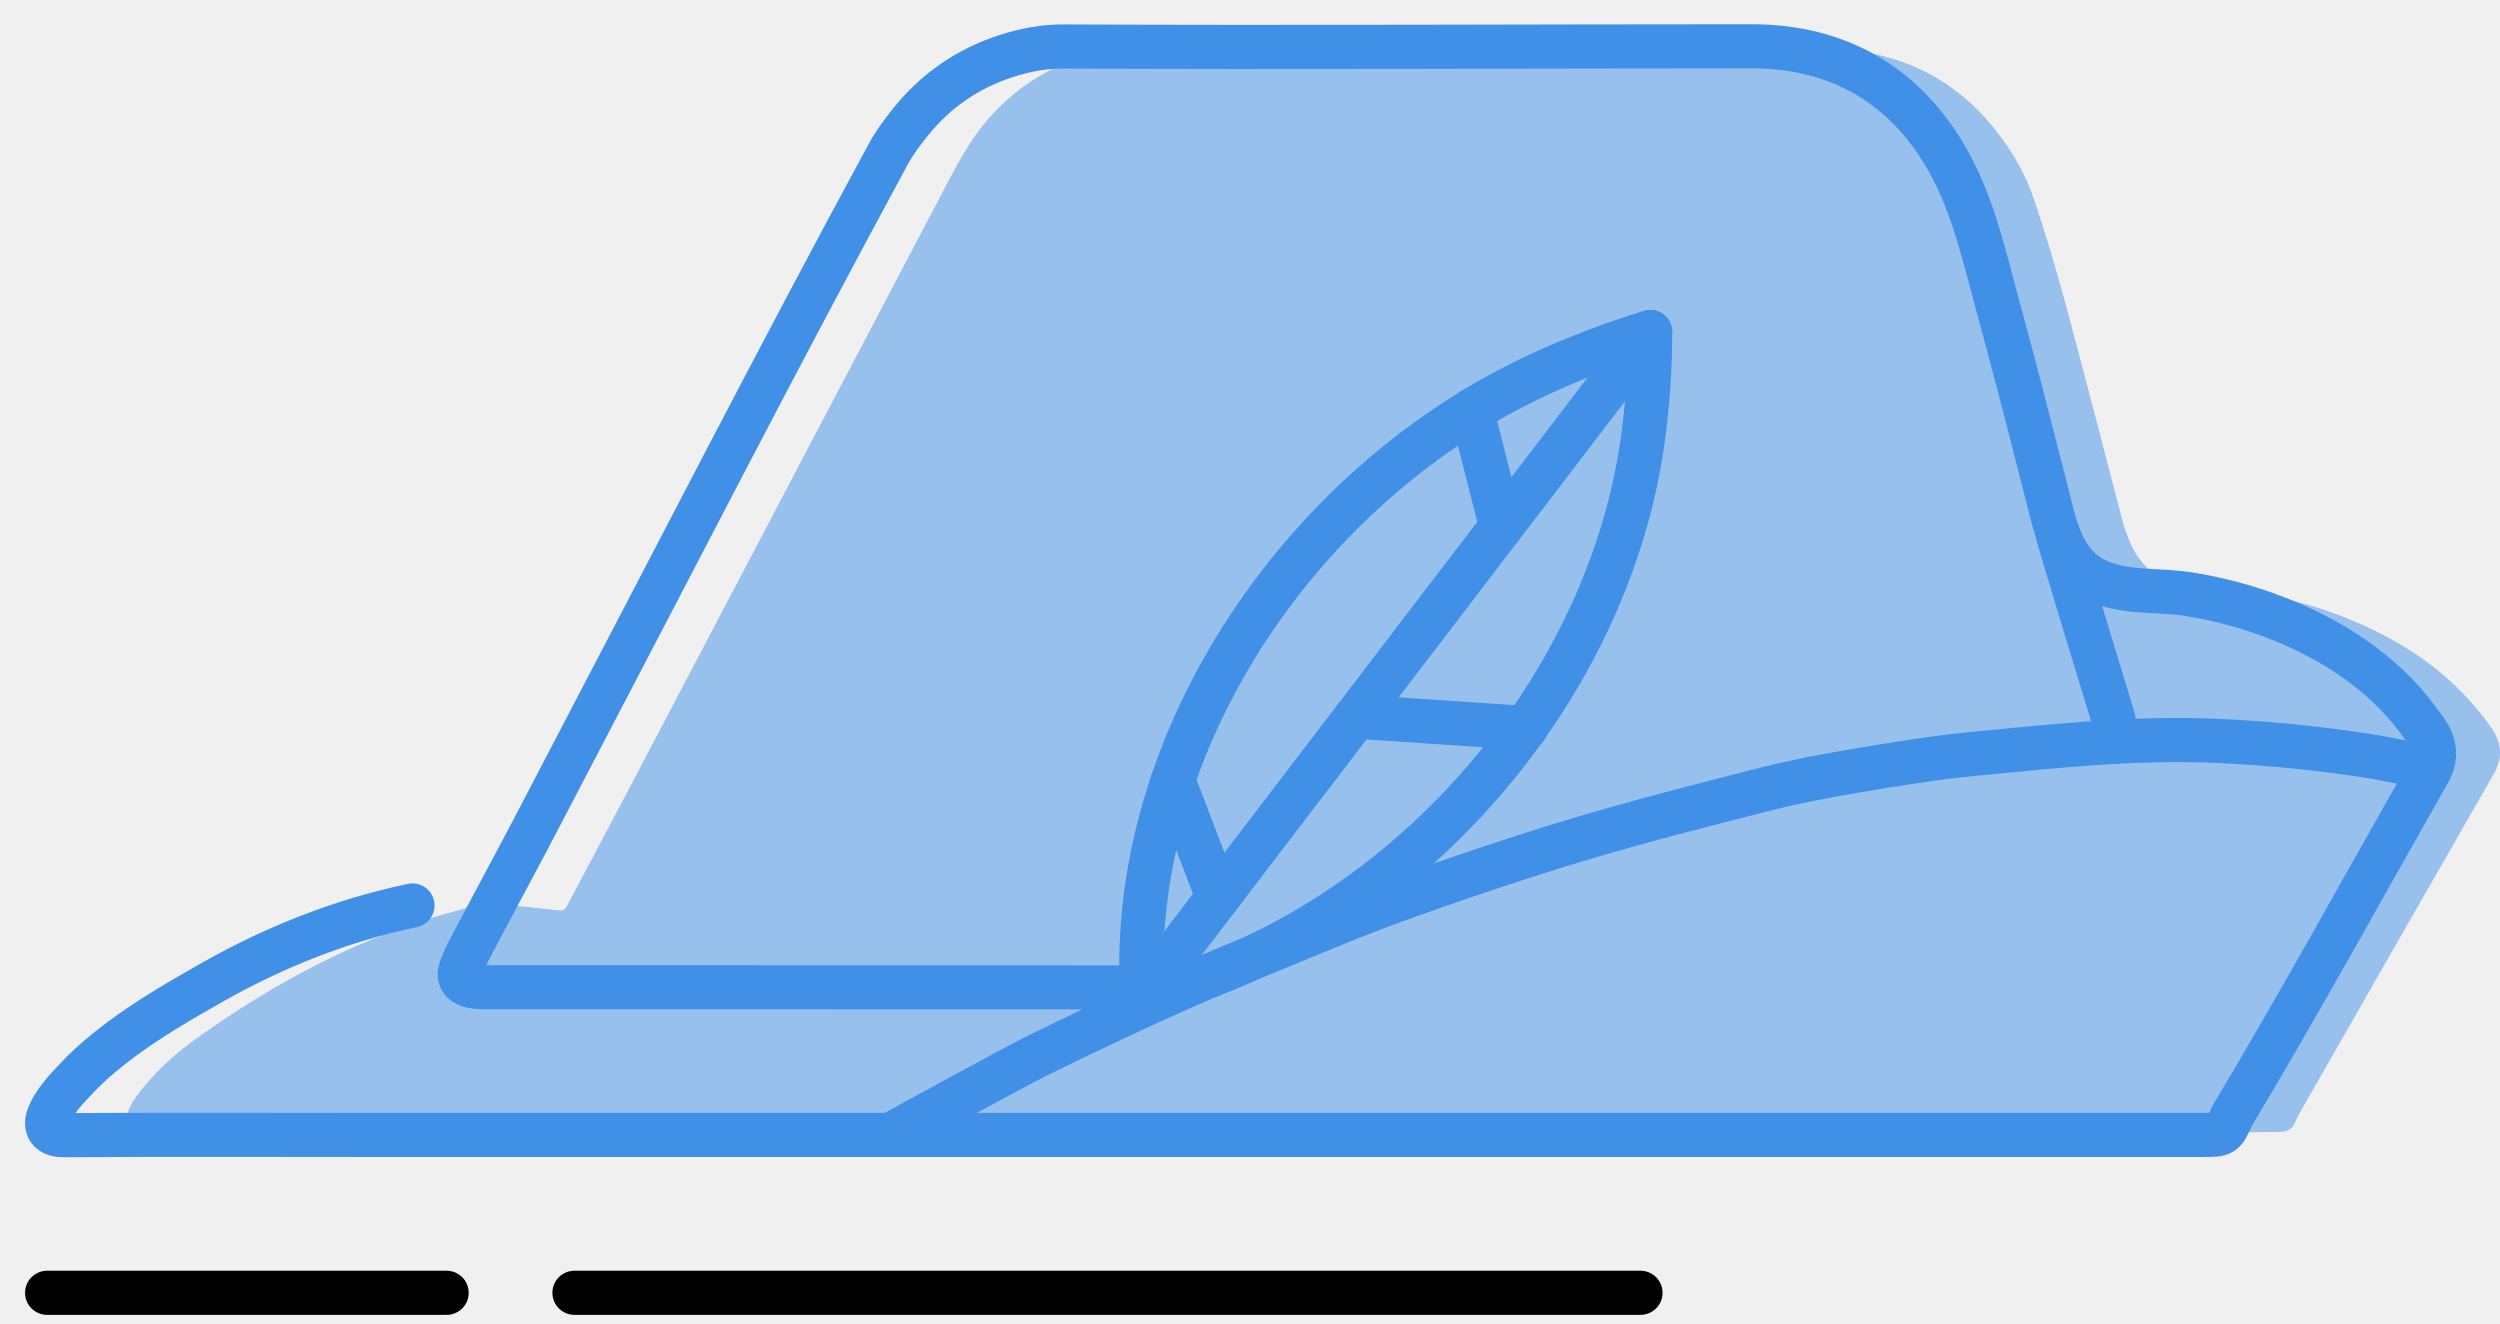
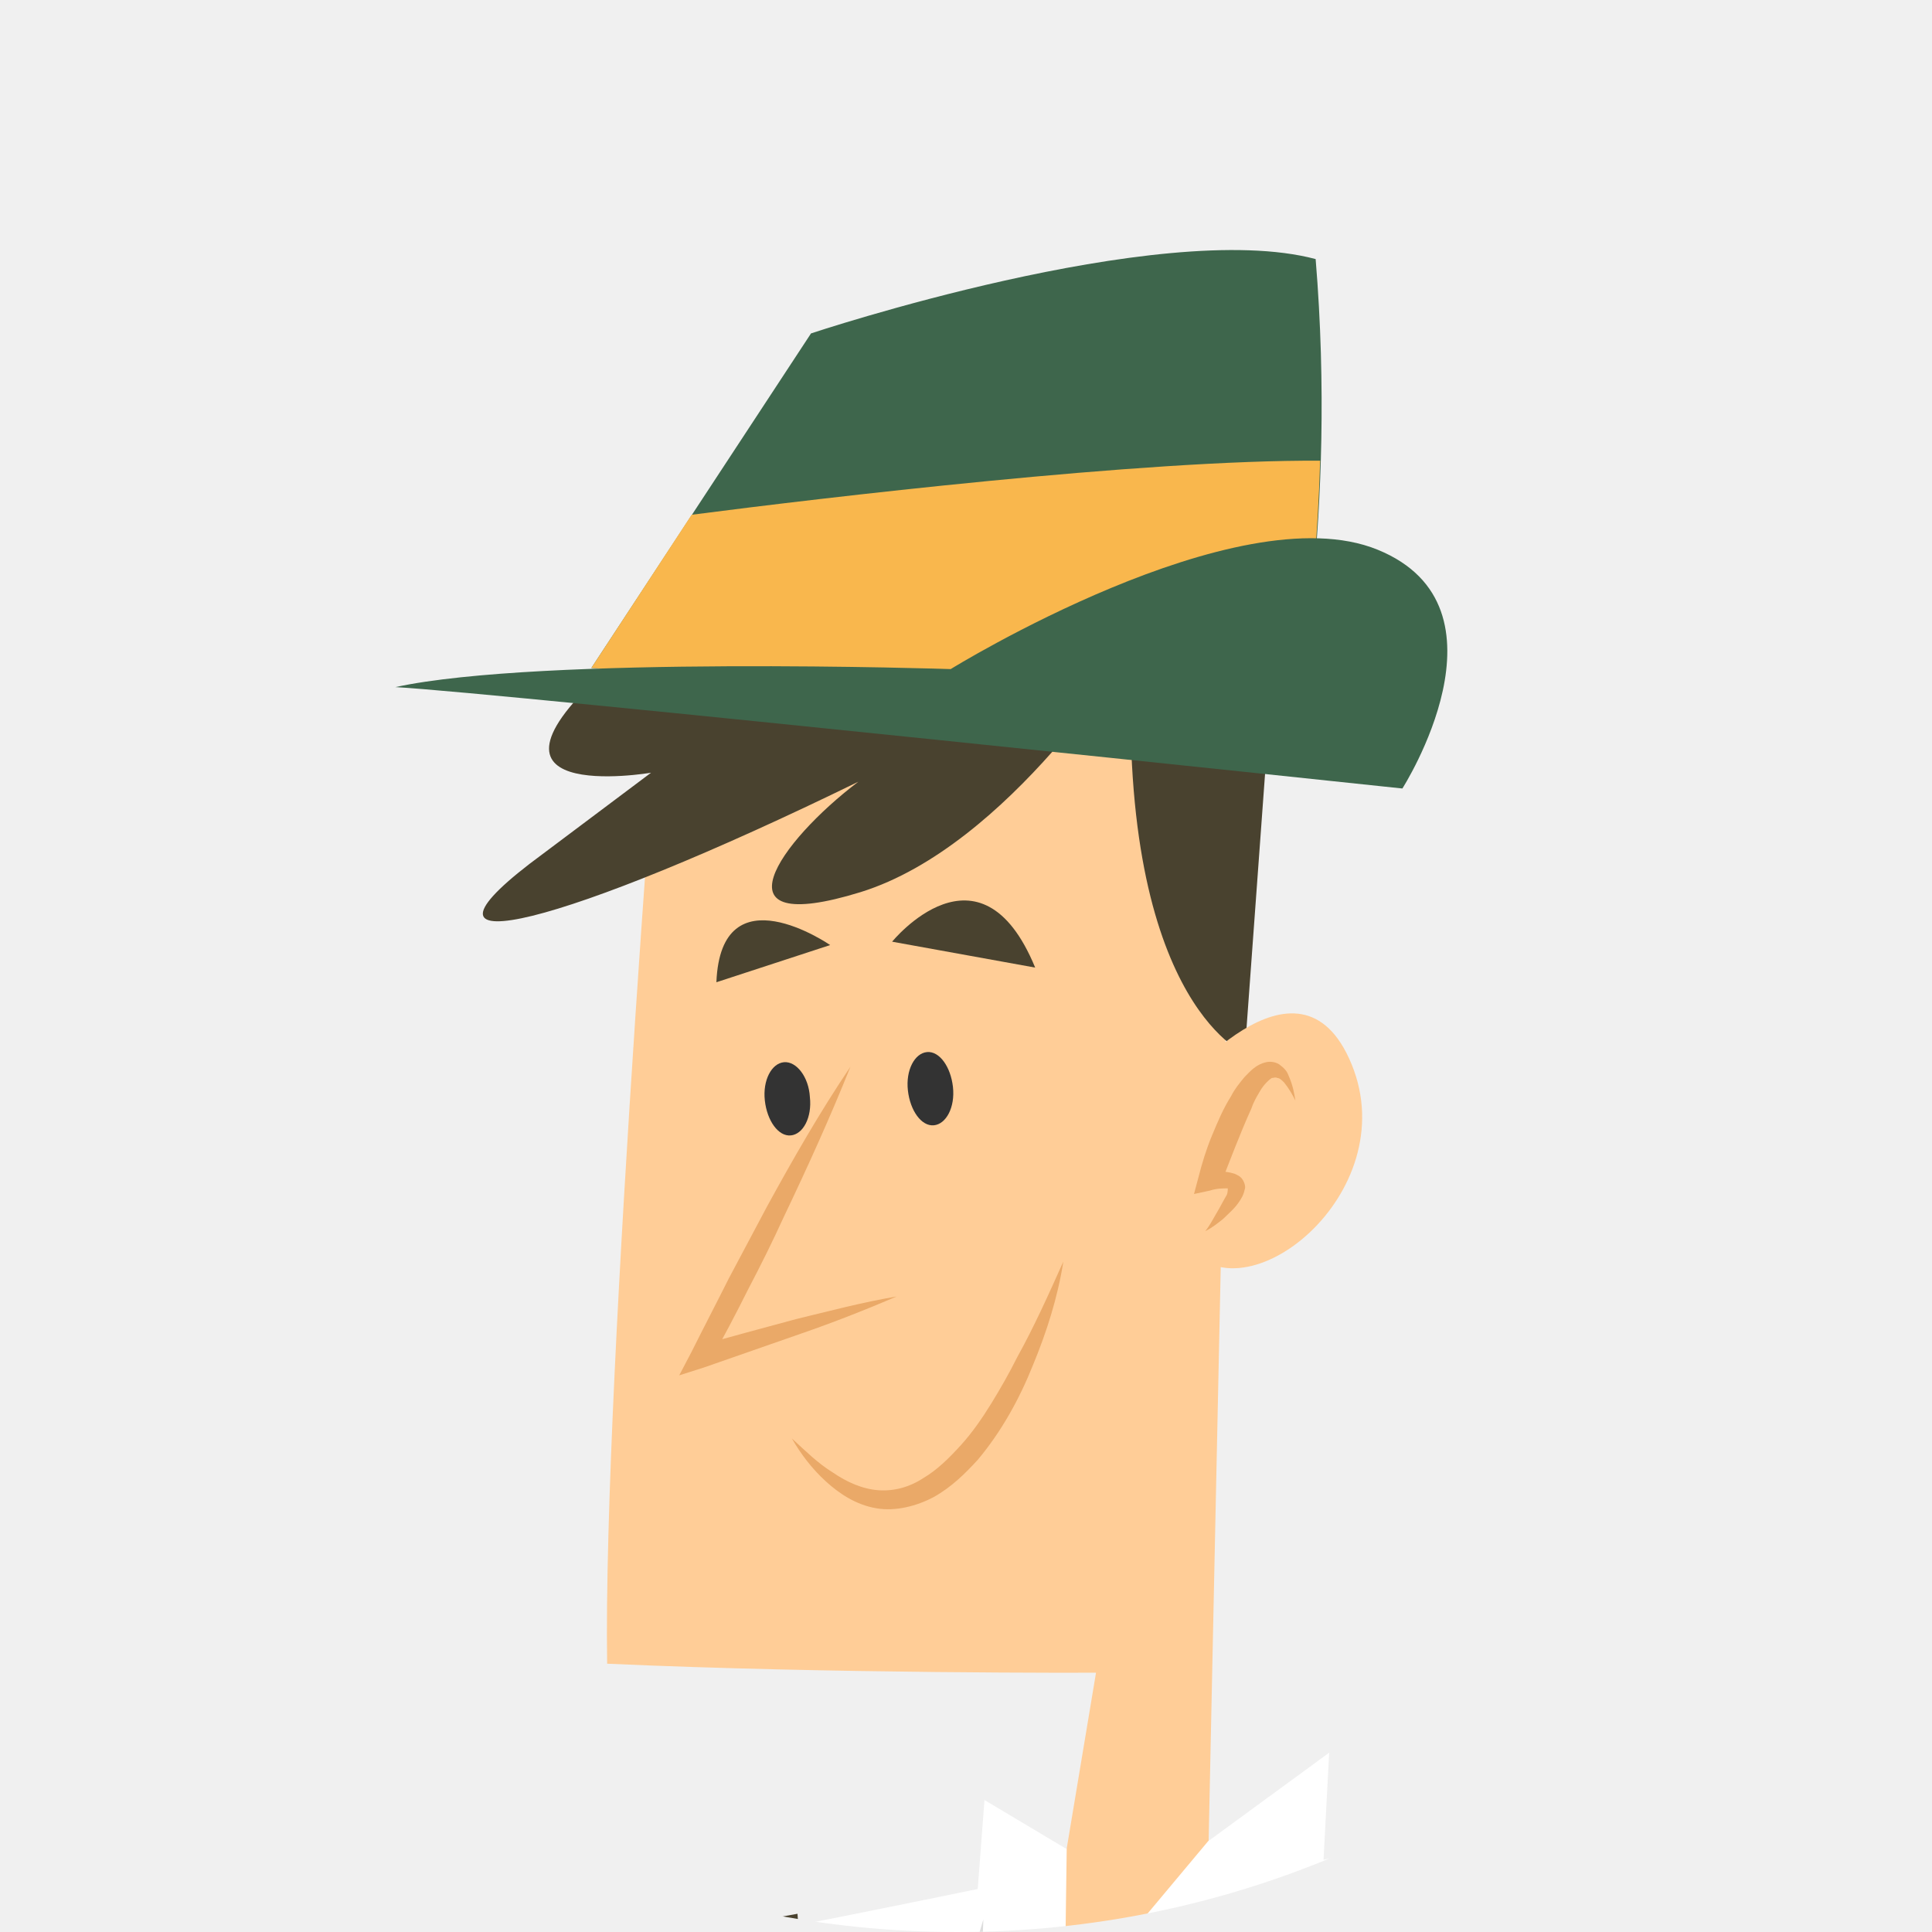
- <svg xmlns="http://www.w3.org/2000/svg" width="85" height="45" viewBox="0 0 85 45" fill="none">
-   <path d="M14.025 30.786C11.626 31.287 9.33 32.201 7.222 33.395C6.147 34.004 5.075 34.626 4.089 35.362C3.581 35.74 3.095 36.148 2.66 36.602C2.289 36.992 1.768 37.524 1.621 38.045C1.583 38.182 1.597 38.341 1.696 38.448C1.824 38.587 2.044 38.596 2.239 38.595C5.868 38.572 9.498 38.588 13.128 38.588C16.808 38.587 20.487 38.587 24.167 38.587C27.847 38.587 31.526 38.587 35.206 38.587C35.261 38.587 35.316 38.587 35.372 38.587H74.953C75.579 38.587 75.614 38.567 75.856 38.018C75.866 37.993 75.875 37.966 75.889 37.943C78.201 34.09 80.354 30.154 82.577 26.254C82.788 25.884 82.817 25.503 82.646 25.128C82.537 24.892 82.36 24.682 82.203 24.468C81.017 22.853 79.231 21.705 77.329 20.979C76.388 20.62 75.404 20.359 74.403 20.201C73.359 20.036 72.213 20.189 71.246 19.714C70.073 19.137 69.856 17.803 69.575 16.703C69.03 14.575 68.487 12.448 67.907 10.329C67.456 8.678 67.084 6.977 66.23 5.46C64.802 2.922 62.528 1.574 59.557 1.574C51.764 1.574 43.97 1.619 36.177 1.58C35.493 1.576 34.853 1.7 34.221 1.903C32.904 2.327 31.822 3.078 30.976 4.125C30.688 4.482 30.409 4.854 30.195 5.252C26.452 12.153 22.875 19.138 19.232 26.087C18.635 27.226 18.046 28.369 17.438 29.503C16.967 30.384 16.494 31.265 16.03 32.149C15.893 32.408 15.762 32.671 15.665 32.945C15.563 33.238 15.696 33.447 16.012 33.521C16.176 33.56 16.351 33.566 16.521 33.566C23.321 33.569 33.371 33.569 40.171 33.571M71.858 24.454C71.626 23.661 70.1 18.724 69.897 17.924M30.273 38.587C31.167 38.105 34.442 36.296 35.356 35.849C37.779 34.663 40.222 33.516 42.733 32.502C44.3 31.868 45.851 31.191 47.443 30.617C49.499 29.877 51.573 29.174 53.667 28.543C55.762 27.914 57.887 27.374 60.009 26.834C61.047 26.571 62.105 26.371 63.164 26.194C64.477 25.975 65.794 25.757 67.119 25.629C69.861 25.366 72.6 25.066 75.372 25.189C77.178 25.27 78.964 25.45 80.743 25.736C80.931 25.766 82.18 26.02 82.369 26.039" stroke="#4090E7" stroke-width="1.5" stroke-linecap="round" stroke-linejoin="round" />
-   <path d="M56.107 11.287C54.851 11.675 53.583 12.153 52.372 12.711C46.31 15.505 41.534 21.058 39.662 27.208C38.998 29.39 38.699 31.647 38.838 33.882C47.531 31.74 54.573 23.718 55.832 15.11C56.017 13.842 56.105 12.546 56.107 11.287H56.107Z" stroke="#4090E7" stroke-width="1.5" stroke-linecap="round" stroke-linejoin="round" />
-   <path d="M56.105 11.287L38.836 33.882" stroke="#4090E7" stroke-width="1.5" stroke-linecap="round" stroke-linejoin="round" />
-   <path d="M46.109 24.367L51.876 24.751" stroke="#4090E7" stroke-width="1.5" stroke-linecap="round" stroke-linejoin="round" />
-   <path d="M50.039 13.957L51.044 17.906" stroke="#4090E7" stroke-width="1.5" stroke-linecap="round" stroke-linejoin="round" />
-   <path d="M41.41 30.512L39.883 26.516" stroke="#4090E7" stroke-width="1.5" stroke-linecap="round" stroke-linejoin="round" />
-   <path d="M15.185 43.955H1.602" stroke="black" stroke-width="1.5" stroke-linecap="round" stroke-linejoin="round" />
-   <path d="M55.777 43.955H19.531" stroke="black" stroke-width="1.5" stroke-linecap="round" stroke-linejoin="round" />
-   <g opacity="0.5">
-     <path d="M46.67 38.491C56.76 38.491 66.849 38.491 76.939 38.49C77.151 38.49 77.363 38.477 77.575 38.473C77.78 38.469 77.919 38.375 78.006 38.203C78.079 38.057 78.144 37.908 78.225 37.767C80.408 33.95 82.588 30.132 84.779 26.319C85.106 25.749 85.051 25.241 84.678 24.715C83.748 23.402 82.543 22.387 81.093 21.629C79.604 20.85 78.021 20.338 76.332 20.143C75.729 20.073 75.119 20.06 74.517 19.983C73.503 19.854 72.783 19.338 72.407 18.419C72.315 18.194 72.228 17.965 72.166 17.732C71.525 15.296 70.905 12.855 70.248 10.423C69.915 9.188 69.552 7.958 69.138 6.745C68.804 5.767 68.258 4.88 67.56 4.089C66.073 2.402 64.147 1.656 61.861 1.658C54.134 1.665 46.408 1.664 38.682 1.667C38.498 1.667 38.312 1.662 38.13 1.683C36.286 1.905 34.773 2.697 33.588 4.067C32.998 4.749 32.582 5.528 32.171 6.31C28.549 13.202 24.927 20.093 21.305 26.985C20.631 28.265 19.953 29.544 19.272 30.821C19.238 30.884 19.147 30.97 19.09 30.965C18.563 30.92 18.038 30.849 17.51 30.803C17.148 30.771 16.782 30.742 16.42 30.76C16.178 30.771 15.94 30.863 15.701 30.924C12.348 31.787 9.385 33.379 6.629 35.35C5.85 35.907 5.166 36.564 4.606 37.325C4.453 37.534 4.351 37.788 4.28 38.036C4.216 38.261 4.366 38.428 4.609 38.468C4.747 38.491 4.89 38.499 5.031 38.499C8.165 38.489 11.298 38.476 14.432 38.467C14.919 38.466 15.407 38.49 15.894 38.49C21.61 38.496 27.327 38.5 33.044 38.502C34.777 38.503 36.51 38.492 38.243 38.491C41.052 38.489 43.861 38.491 46.67 38.491H46.67Z" fill="#4090E7" />
-     <path d="M46.67 38.491C43.861 38.491 41.052 38.489 38.243 38.491C36.51 38.492 34.777 38.503 33.044 38.502C27.327 38.5 21.61 38.496 15.894 38.49C15.407 38.49 14.919 38.466 14.432 38.467C11.298 38.476 8.165 38.489 5.031 38.499C4.89 38.499 4.747 38.491 4.609 38.468C4.366 38.428 4.216 38.261 4.28 38.036C4.351 37.788 4.453 37.534 4.606 37.325C5.166 36.564 5.85 35.907 6.629 35.35C9.385 33.379 12.348 31.787 15.701 30.924C15.94 30.863 16.178 30.771 16.42 30.76C16.782 30.742 17.148 30.771 17.51 30.803C18.038 30.849 18.563 30.92 19.09 30.965C19.147 30.97 19.238 30.884 19.272 30.821C19.953 29.544 20.631 28.265 21.305 26.985C24.927 20.093 28.549 13.202 32.171 6.31C32.582 5.528 32.998 4.749 33.588 4.067C34.773 2.697 36.286 1.905 38.13 1.683C38.312 1.662 38.498 1.667 38.682 1.667C46.408 1.664 54.134 1.665 61.861 1.658C64.147 1.656 66.073 2.402 67.56 4.089C68.258 4.88 68.804 5.767 69.138 6.745C69.552 7.958 69.914 9.188 70.248 10.423C70.905 12.855 71.525 15.296 72.166 17.732C72.228 17.965 72.315 18.194 72.407 18.419C72.783 19.338 73.503 19.854 74.517 19.983C75.119 20.06 75.729 20.073 76.332 20.143C78.021 20.338 79.604 20.85 81.093 21.629C82.543 22.387 83.748 23.402 84.678 24.715C85.051 25.241 85.106 25.749 84.779 26.319C82.588 30.132 80.408 33.95 78.225 37.767C78.144 37.908 78.079 38.057 78.006 38.203C77.919 38.375 77.78 38.469 77.575 38.473C77.363 38.477 77.151 38.49 76.939 38.49C66.849 38.491 56.76 38.491 46.67 38.491L46.67 38.491Z" fill="#4090E7" />
+ <svg xmlns="http://www.w3.org/2000/svg" width="113" height="113" viewBox="0 0 113 113" fill="none">
+   <mask id="mask0_5406_146841" style="mask-type:luminance" maskUnits="userSpaceOnUse" x="-1" y="-1" width="114" height="114">
+     <path d="M56 112.5C87.204 112.5 112.5 87.204 112.5 56C112.5 24.796 87.204 -0.5 56 -0.5C24.796 -0.5 -0.5 24.796 -0.5 56C-0.5 87.204 24.796 112.5 56 112.5Z" fill="white" stroke="white" />
+   </mask>
+   <g mask="url(#mask0_5406_146841)">
+     <path d="M0 134.795L32.085 118.852C32.085 118.852 27.341 116.085 35.115 114.767C42.889 113.449 57.186 110.485 57.186 110.485L57.581 105.28L62.325 108.113L70.626 107.718L77.741 102.513L77.412 108.772C77.412 108.772 108.772 102.513 120.894 106.598C124.32 131.896 131.567 175.445 131.567 175.445" fill="white" />
+     <path d="M78.005 216.951L84.527 107.52L93.158 106.071L82.156 217.017" fill="#49422F" />
+     <path d="M53.76 221.299L46.645 111.934L39.266 113.252L50.4 222.353" fill="#49422F" />
+     <path d="M77.214 110.089C76.49 112.527 75.633 114.833 74.711 117.205C74.249 118.391 73.788 119.511 73.261 120.631C72.8 121.751 72.207 122.937 71.746 124.057L71.153 125.177L70.56 124.188C69.769 122.871 68.913 121.487 68.188 120.104C67.398 118.72 66.673 117.337 66.014 115.887C67.068 117.073 67.991 118.391 68.913 119.642C69.835 120.894 70.758 122.212 71.614 123.529L70.494 123.595C71.021 122.475 71.482 121.289 72.009 120.169C72.537 119.049 73.064 117.929 73.591 116.744C74.711 114.504 75.897 112.264 77.214 110.089Z" fill="#DDDDDD" />
+     <path d="M60.348 116.941C59.689 118.522 58.965 120.038 58.24 121.619C57.449 123.134 56.659 124.649 55.868 126.099L54.155 129.129L54.682 125.638C54.88 124.518 55.012 123.398 55.209 122.278C55.407 121.158 55.605 120.038 55.868 118.918C56.329 116.678 56.856 114.438 57.515 112.264C57.449 114.569 57.252 116.875 56.988 119.115C56.856 120.235 56.725 121.355 56.527 122.541C56.329 123.661 56.198 124.781 56 125.901L54.814 125.506C55.671 124.056 56.593 122.607 57.515 121.158C58.306 119.708 59.294 118.325 60.348 116.941Z" fill="#DDDDDD" />
+     <path d="M39.003 34.391C39.003 34.391 35.247 80.442 35.511 97.308C48.621 97.901 64.104 97.835 64.104 97.835L62.391 108.113L62.259 117.732L70.692 107.652L72.273 32.678C72.141 32.678 47.106 30.701 39.003 34.391Z" fill="#FFCD97" />
+     <path d="M66.212 37.817C66.212 37.817 59.031 49.478 50.334 52.179C41.572 54.88 45.59 49.214 50.202 45.722C32.809 54.221 23.191 56.527 30.965 50.532C38.08 45.195 38.08 45.195 38.08 45.195C38.08 45.195 26.089 47.238 36.103 38.607C47.04 29.779 57.318 31.228 57.318 31.228L72.273 32.612L74.645 36.301L72.8 61.6C72.734 61.6 65.223 58.372 66.212 37.817Z" fill="#49422F" />
+     <path d="M68.649 63.906C68.649 63.906 75.962 54.682 79.059 62.259C82.155 69.835 72.668 77.346 69.374 72.8" fill="#FFCD97" />
+     <path d="M49.741 62.391C48.555 65.355 47.238 68.254 45.854 71.153C45.195 72.602 44.471 74.052 43.746 75.435C43.021 76.885 42.297 78.268 41.506 79.652L40.781 78.73C42.692 78.202 44.602 77.675 46.579 77.148C48.489 76.687 50.466 76.16 52.442 75.831C50.598 76.621 48.753 77.346 46.842 78.005C44.932 78.664 43.087 79.322 41.176 79.981L39.727 80.442L40.452 79.059C41.176 77.609 41.901 76.226 42.626 74.776C43.351 73.393 44.141 71.944 44.866 70.56C46.381 67.793 47.962 65.026 49.741 62.391Z" fill="#EAA968" />
+     <path d="M62.193 73.788C61.864 75.897 61.205 77.939 60.414 79.85C59.624 81.826 58.569 83.737 57.186 85.384C56.461 86.174 55.671 86.965 54.617 87.558C53.628 88.085 52.377 88.414 51.257 88.217C50.071 88.019 49.083 87.36 48.292 86.635C47.501 85.911 46.843 85.054 46.315 84.132C47.106 84.857 47.831 85.581 48.687 86.108C49.544 86.701 50.466 87.097 51.388 87.162C52.311 87.228 53.233 86.965 54.024 86.438C54.814 85.977 55.539 85.252 56.198 84.527C56.857 83.802 57.45 82.946 57.977 82.09C58.504 81.233 59.031 80.311 59.492 79.388C60.48 77.609 61.337 75.699 62.193 73.788Z" fill="#EAA968" />
+     <path d="M75.765 64.367C75.567 63.972 75.37 63.642 75.106 63.313C74.974 63.181 74.843 63.05 74.711 63.05C74.579 62.984 74.513 63.05 74.381 63.05C74.184 63.181 73.92 63.445 73.722 63.774C73.525 64.104 73.327 64.433 73.195 64.828C72.537 66.278 71.944 67.859 71.351 69.374L70.692 68.584C71.153 68.518 71.548 68.452 72.207 68.65C72.339 68.715 72.537 68.781 72.668 68.979C72.8 69.177 72.866 69.44 72.8 69.572C72.734 69.901 72.603 70.099 72.471 70.296C72.207 70.692 71.878 70.955 71.548 71.285C71.219 71.548 70.89 71.812 70.494 72.01C70.758 71.68 70.955 71.285 71.153 70.955C71.351 70.626 71.548 70.231 71.746 69.901C71.812 69.769 71.812 69.572 71.812 69.506C71.812 69.506 71.812 69.506 71.746 69.506C71.548 69.506 71.153 69.506 70.758 69.638L69.835 69.835L70.099 68.847C70.297 68.056 70.56 67.2 70.89 66.409C71.219 65.619 71.548 64.828 72.01 64.104C72.207 63.708 72.471 63.379 72.8 62.984C73.13 62.654 73.459 62.259 74.052 62.127C74.316 62.061 74.711 62.127 74.908 62.325C75.172 62.522 75.304 62.72 75.37 62.918C75.633 63.511 75.699 63.972 75.765 64.367Z" fill="#EAA968" />
+     <path d="M55.737 63.577C55.868 64.762 55.341 65.751 54.617 65.817C53.892 65.882 53.233 64.96 53.101 63.774C52.969 62.588 53.497 61.6 54.221 61.534C54.946 61.468 55.605 62.391 55.737 63.577Z" fill="#333333" />
+     <path d="M47.369 64.169C47.501 65.355 46.974 66.344 46.249 66.409C45.525 66.475 44.866 65.553 44.734 64.367C44.602 63.181 45.129 62.193 45.854 62.127C46.579 62.061 47.303 62.984 47.369 64.169Z" fill="#333333" />
+     <path d="M52.179 55.078C52.179 55.078 57.318 48.753 60.546 56.593L52.179 55.078Z" fill="#49422F" />
+     <path d="M48.556 55.275C48.556 55.275 42.165 50.861 41.901 57.45L48.556 55.275Z" fill="#49422F" />
+     <path d="M34.588 39.068L47.435 19.501C47.435 19.501 67.793 12.715 76.95 15.153C78.202 30.24 75.698 41.901 75.698 41.901L34.588 39.068Z" fill="#3E664C" />
+     <path d="M34.588 39.068L75.698 41.901C75.698 41.901 76.95 35.906 77.214 26.946C66.87 26.88 48.094 29.12 40.451 30.108L34.588 39.068Z" fill="#F9B74D" />
+     <path d="M82.023 46.118C82.023 46.118 29.186 40.518 23.125 40.188C31.623 38.344 55.605 39.134 55.605 39.134C55.605 39.134 72.339 28.791 80.574 32.151C88.809 35.511 82.023 46.118 82.023 46.118Z" fill="#3E664C" />
  </g>
</svg>
